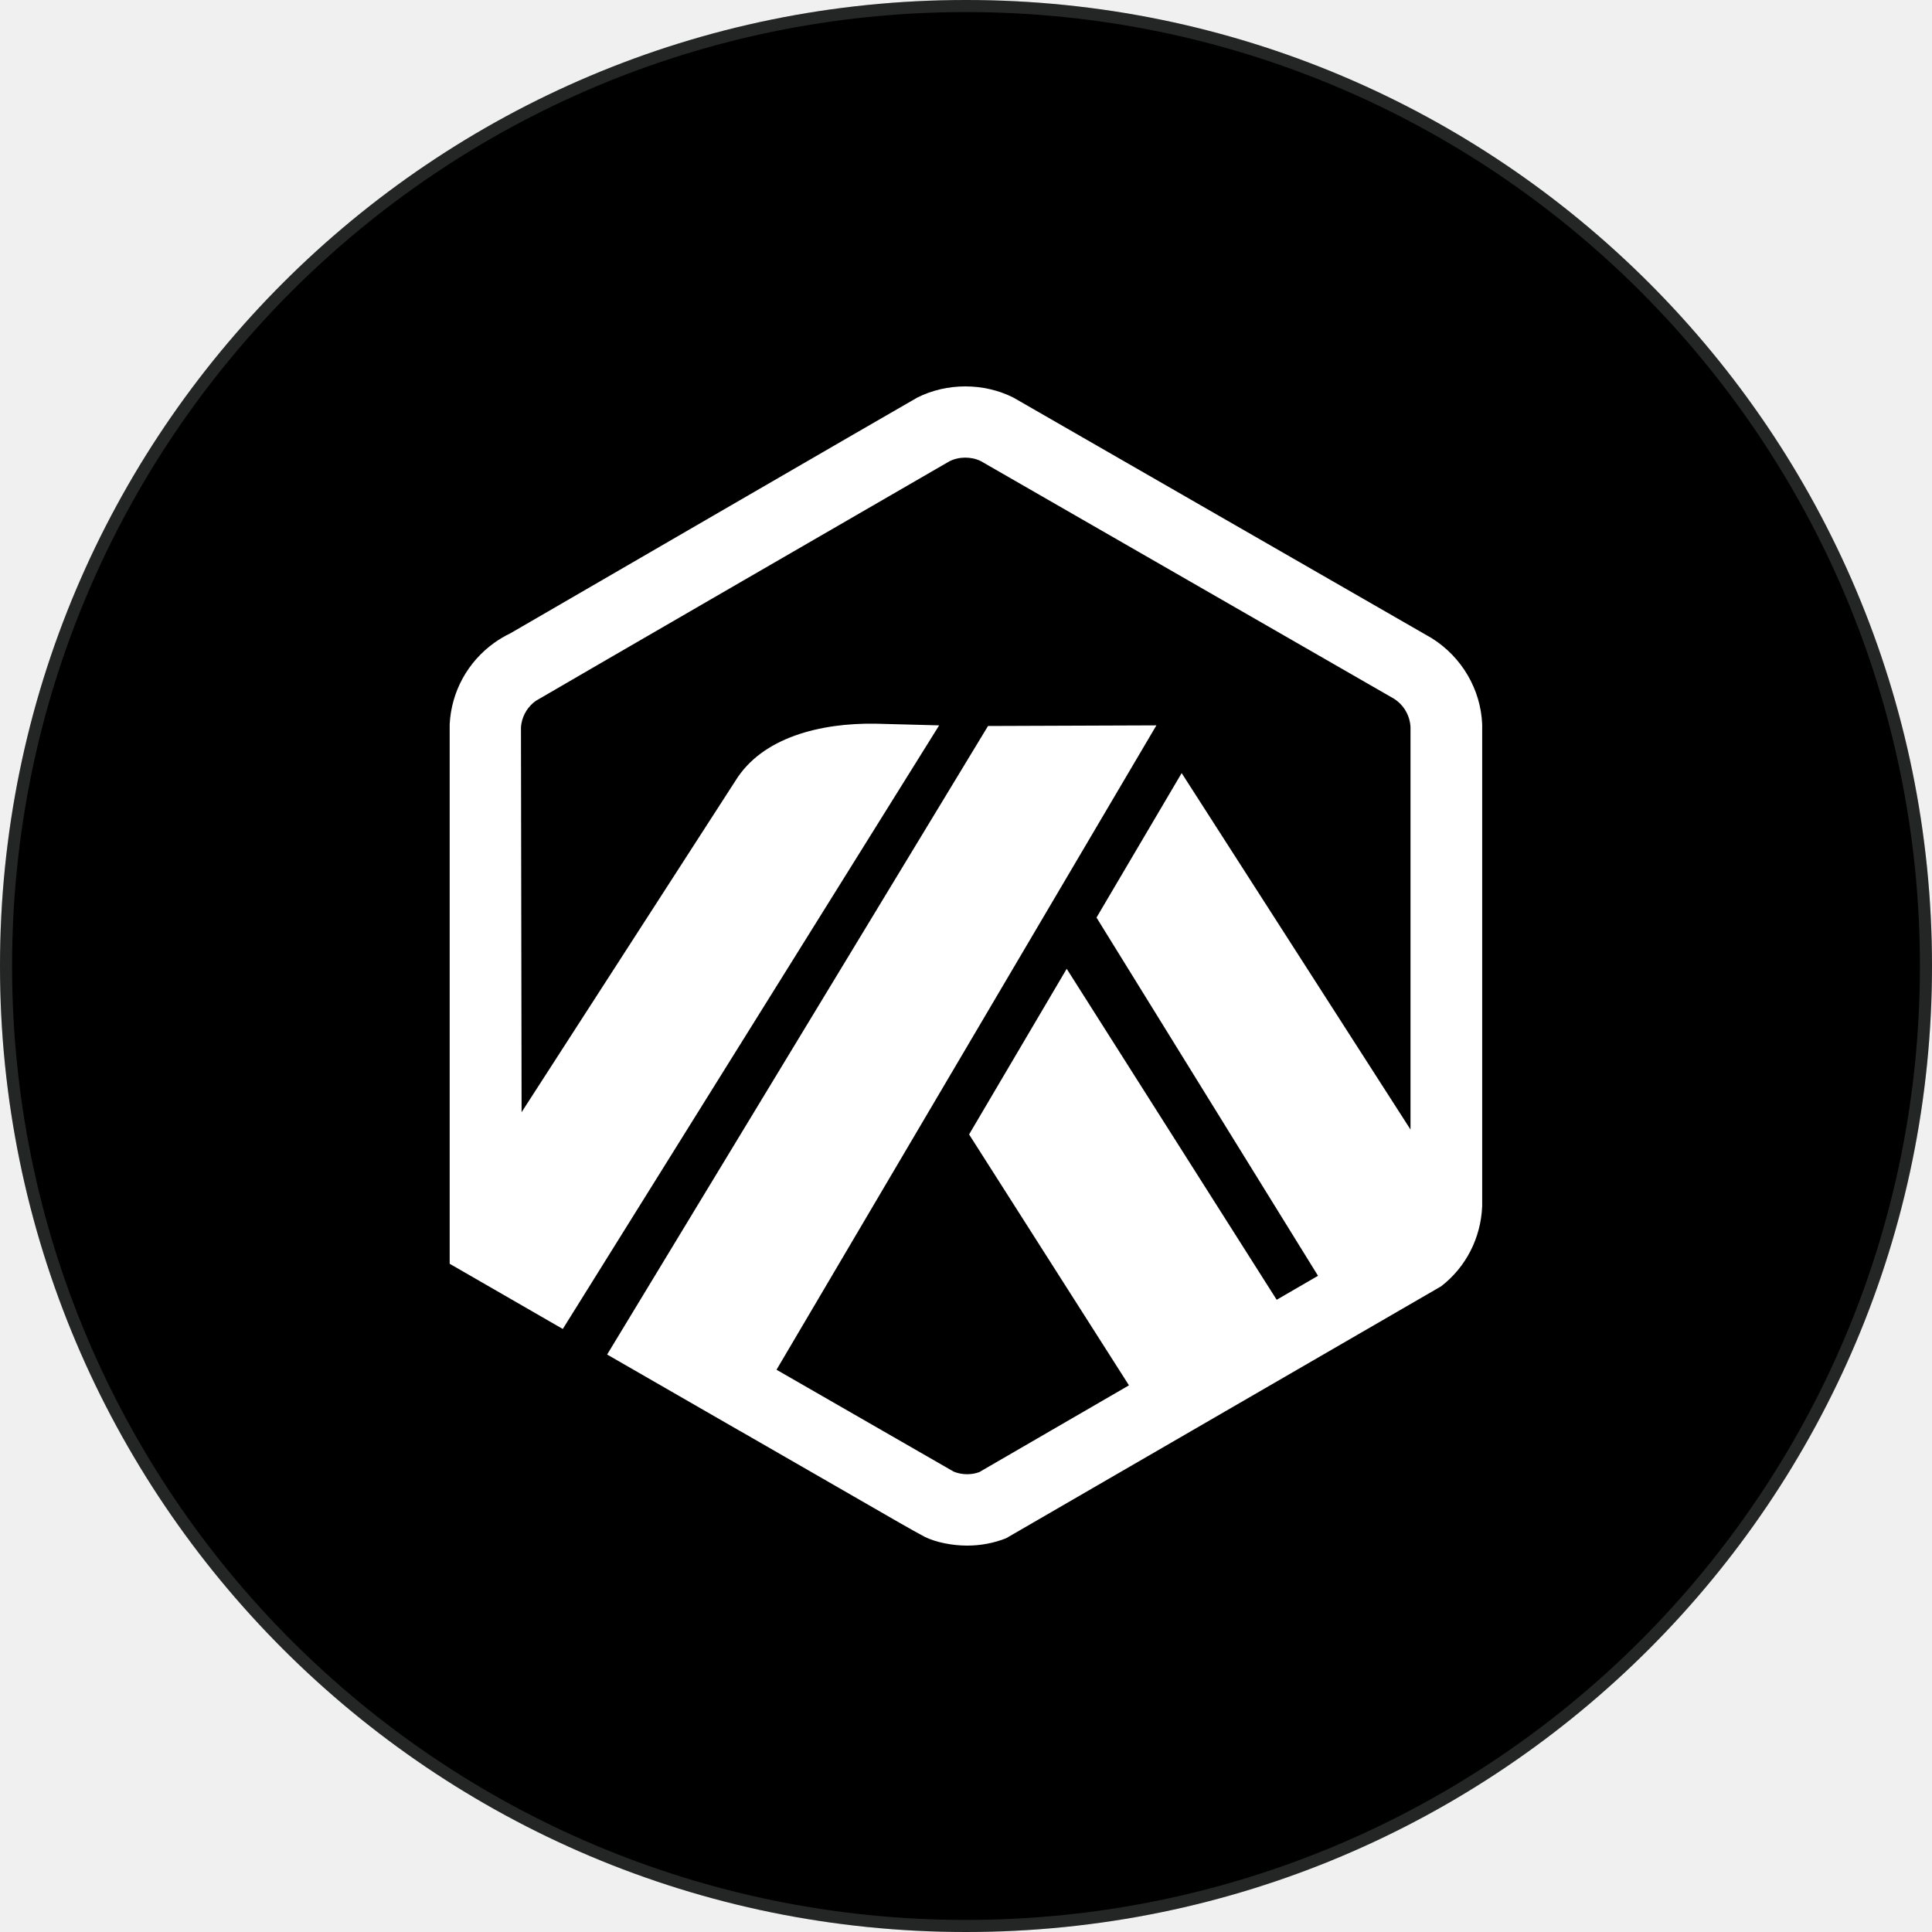
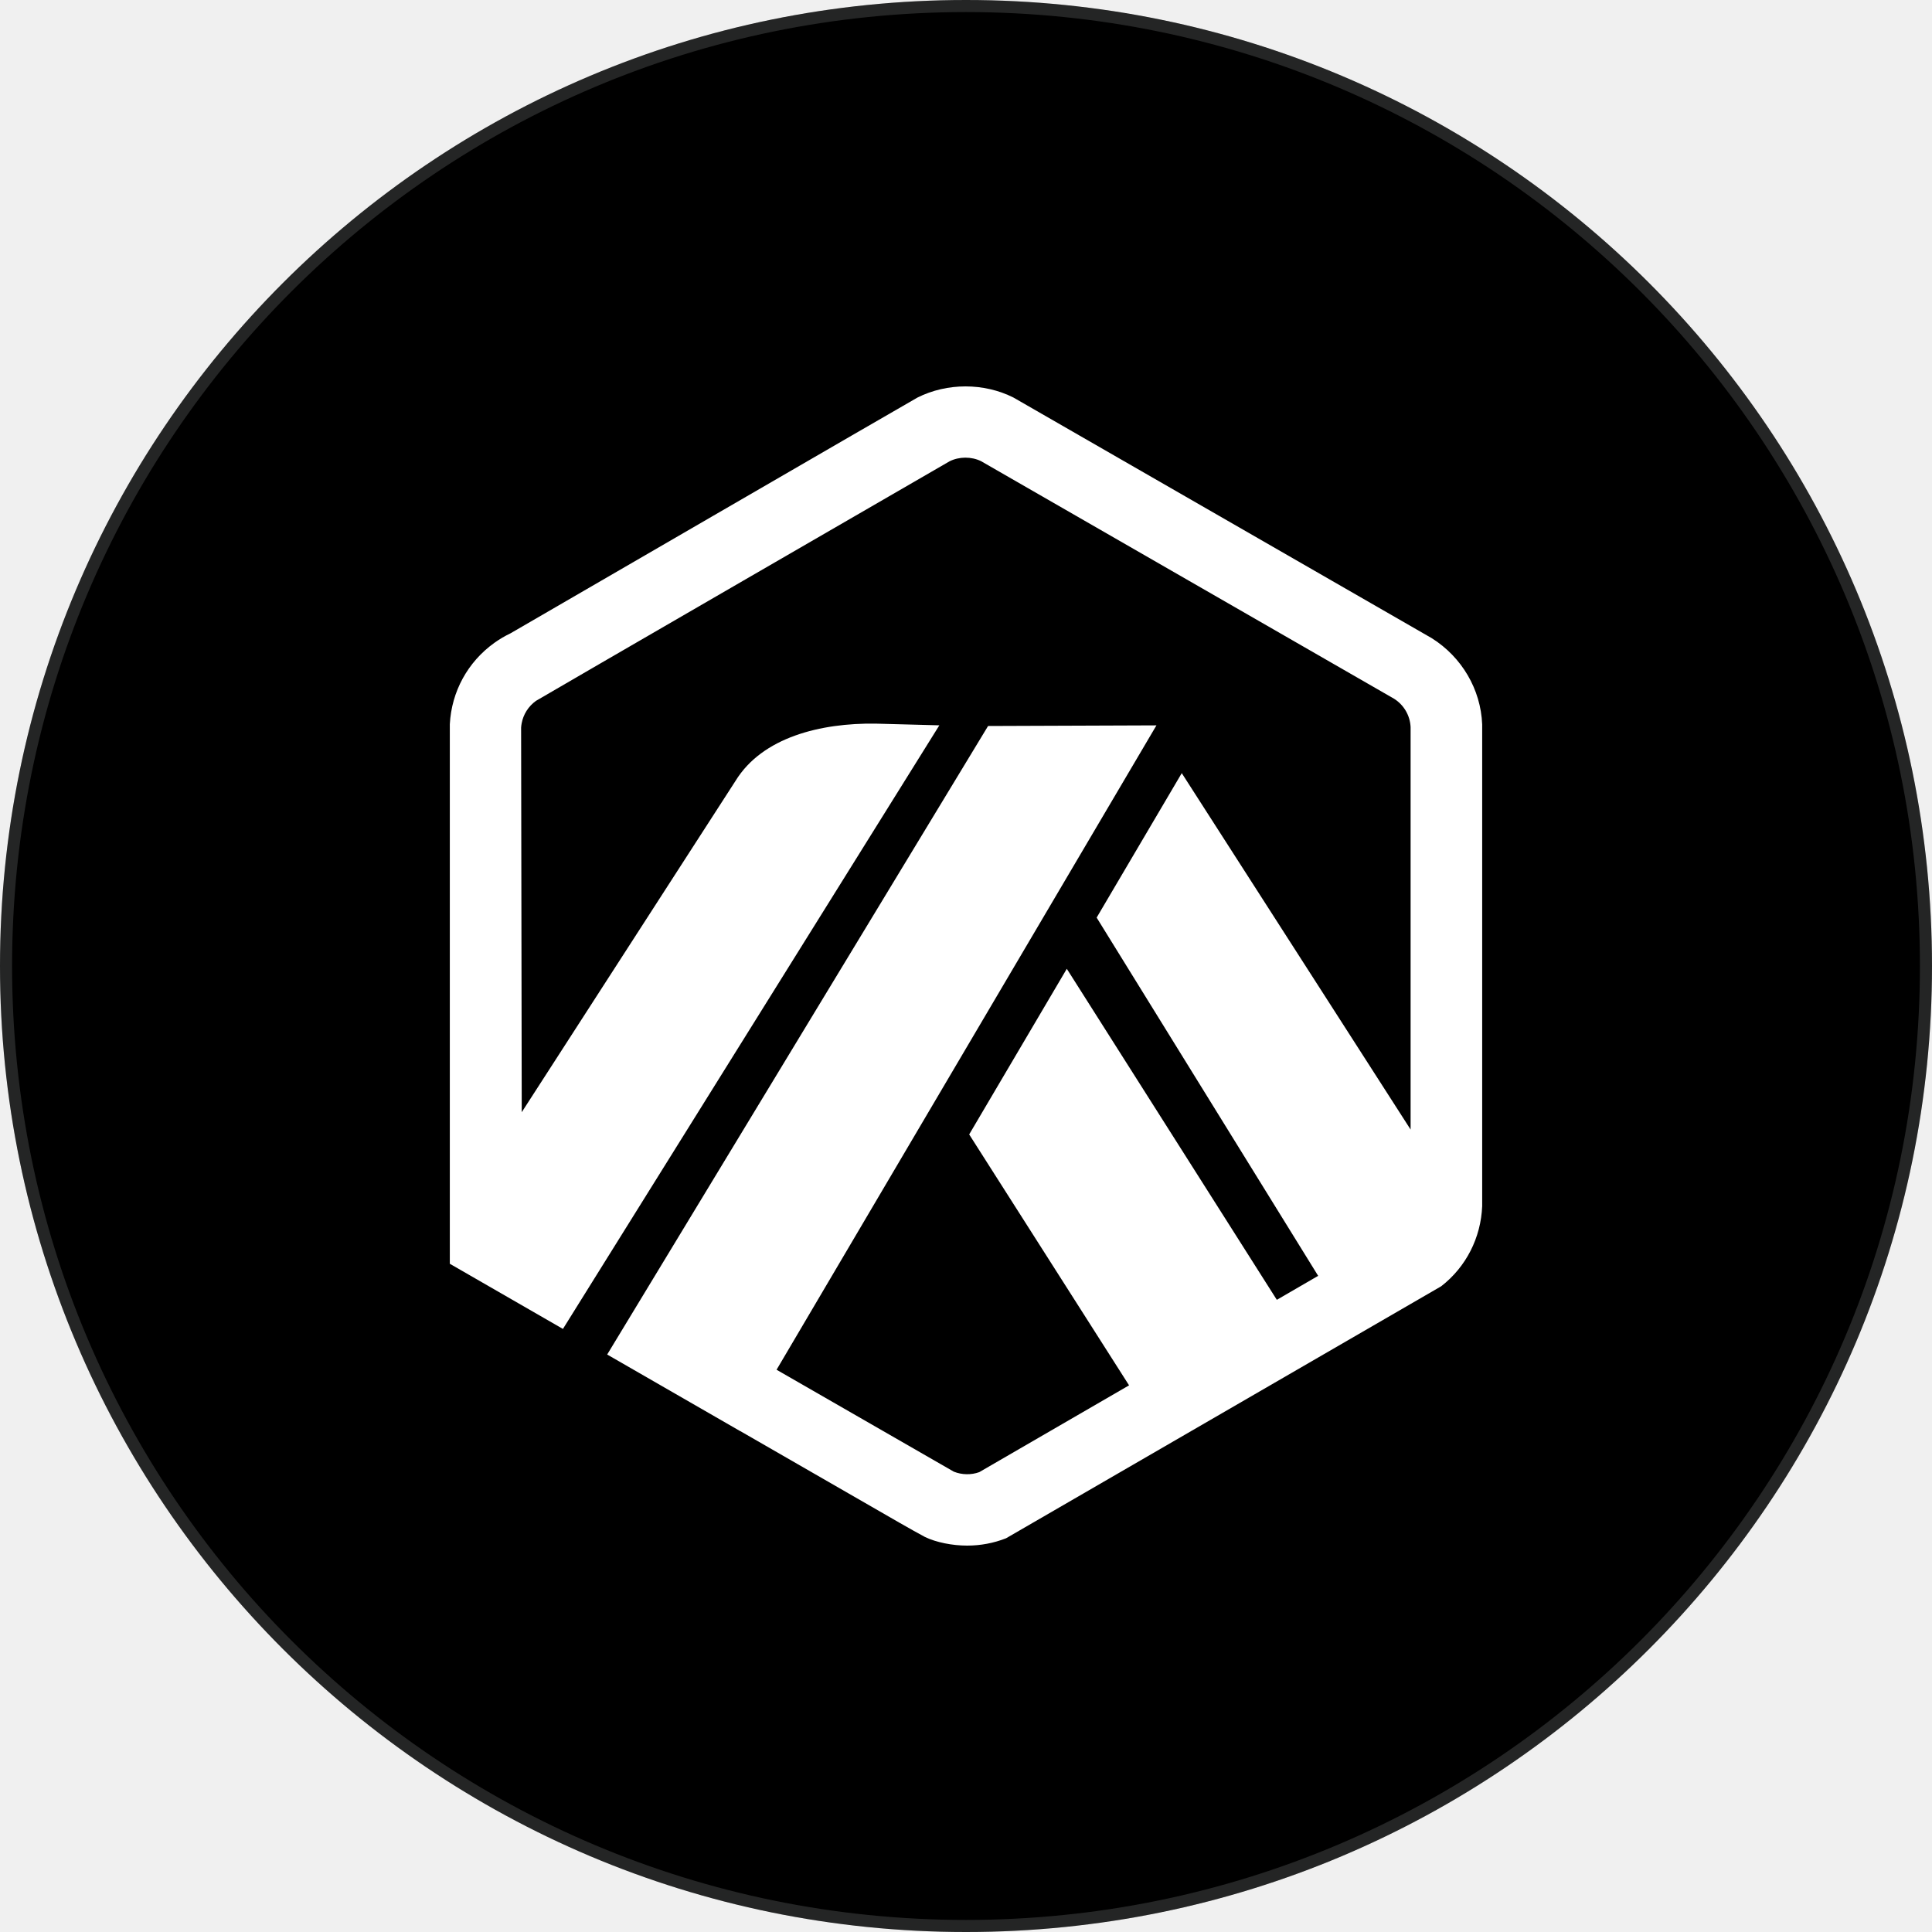
- <svg xmlns="http://www.w3.org/2000/svg" width="40" height="40" viewBox="0 0 40 40" fill="none">
-   <rect width="40" height="40" rx="20" fill="black" />
-   <path fill-rule="evenodd" clip-rule="evenodd" d="M29.645 13.214C30.263 13.603 30.658 14.27 30.687 14.999V24.972C30.66 25.627 30.355 26.231 29.838 26.631L20.83 31.848C20.573 31.949 20.302 32 20.023 32C19.719 32 19.382 31.934 19.148 31.82C19.118 31.805 19.034 31.759 18.91 31.69C18.831 31.645 18.733 31.59 18.624 31.528L15.327 29.63L15.327 29.631L12.57 28.044L20.456 15.031L23.942 15.018L16.077 28.359L19.746 30.469C19.911 30.536 20.107 30.54 20.274 30.479L23.374 28.682L20.064 23.487L22.085 20.058L26.432 26.91L26.433 26.91L27.288 26.414L22.702 18.997L24.465 16.006L29.203 23.386V15.054C29.191 14.815 29.064 14.596 28.862 14.467L20.309 9.548C20.109 9.449 19.855 9.45 19.656 9.551C19.629 9.564 11.132 14.483 11.092 14.511C10.935 14.624 10.83 14.791 10.796 14.978C10.791 15.006 10.788 15.035 10.786 15.064L10.799 23.027L15.224 16.169C15.781 15.26 16.995 14.967 18.122 14.983L19.444 15.018L11.652 27.515L9.31 26.165V25.315L9.31 25.315V14.995C9.345 14.319 9.681 13.705 10.233 13.309C10.338 13.234 10.449 13.168 10.565 13.113C10.565 13.113 18.919 8.267 18.992 8.231C19.604 7.923 20.368 7.923 20.98 8.231L29.645 13.214Z" fill="white" />
-   <rect x="0.125" y="0.125" width="39.75" height="39.75" rx="19.875" stroke="#F5F7FA" stroke-opacity="0.15" stroke-width="0.25" />
+ <svg xmlns="http://www.w3.org/2000/svg" width="40" height="40" fill="none" viewBox="0 0 40 40">
+   <rect width="40" height="40" fill="#000" rx="20" />
+   <path fill="#fff" fill-rule="evenodd" d="M29.645 13.214c.618.389 1.013 1.056 1.042 1.785v9.973c-.027.654-.332 1.258-.849 1.659l-9.008 5.217c-.257.101-.529.152-.807.152-.304 0-.641-.066-.875-.18-.03-.015-.114-.061-.237-.13a72 72 0 0 1-.286-.162l-3.297-1.898-.001.001-2.756-1.587 7.886-13.013 3.486-.013-7.865 13.341 3.669 2.11c.166.067.361.071.528.01l3.101-1.797-3.31-5.195 2.021-3.429 4.348 6.853.001-0.0.855-.496-4.586-7.417 1.762-2.991 4.738 7.379v-8.332c-.011-.239-.138-.458-.34-.586l-8.553-4.92c-.2-.098-.454-.097-.653.003-.027.014-8.524 4.932-8.563 4.96-.157.113-.262.28-.296.467a.76.76 0 0 0-.011.086l.013 7.963 4.425-6.858c.557-.909 1.771-1.202 2.898-1.187l1.323.035-7.793 12.497-2.342-1.349v-.85l0-.001v-10.32c.035-.675.371-1.29.923-1.685a2.19 2.19 0 0 1 .332-.196s8.354-4.845 8.427-4.882c.613-.308 1.377-.308 1.988 0z" clip-rule="evenodd" />
+   <rect width="39.75" height="39.75" x=".125" y=".125" stroke="#F5F7FA" stroke-opacity=".15" stroke-width=".25" rx="19.875" />
</svg>
